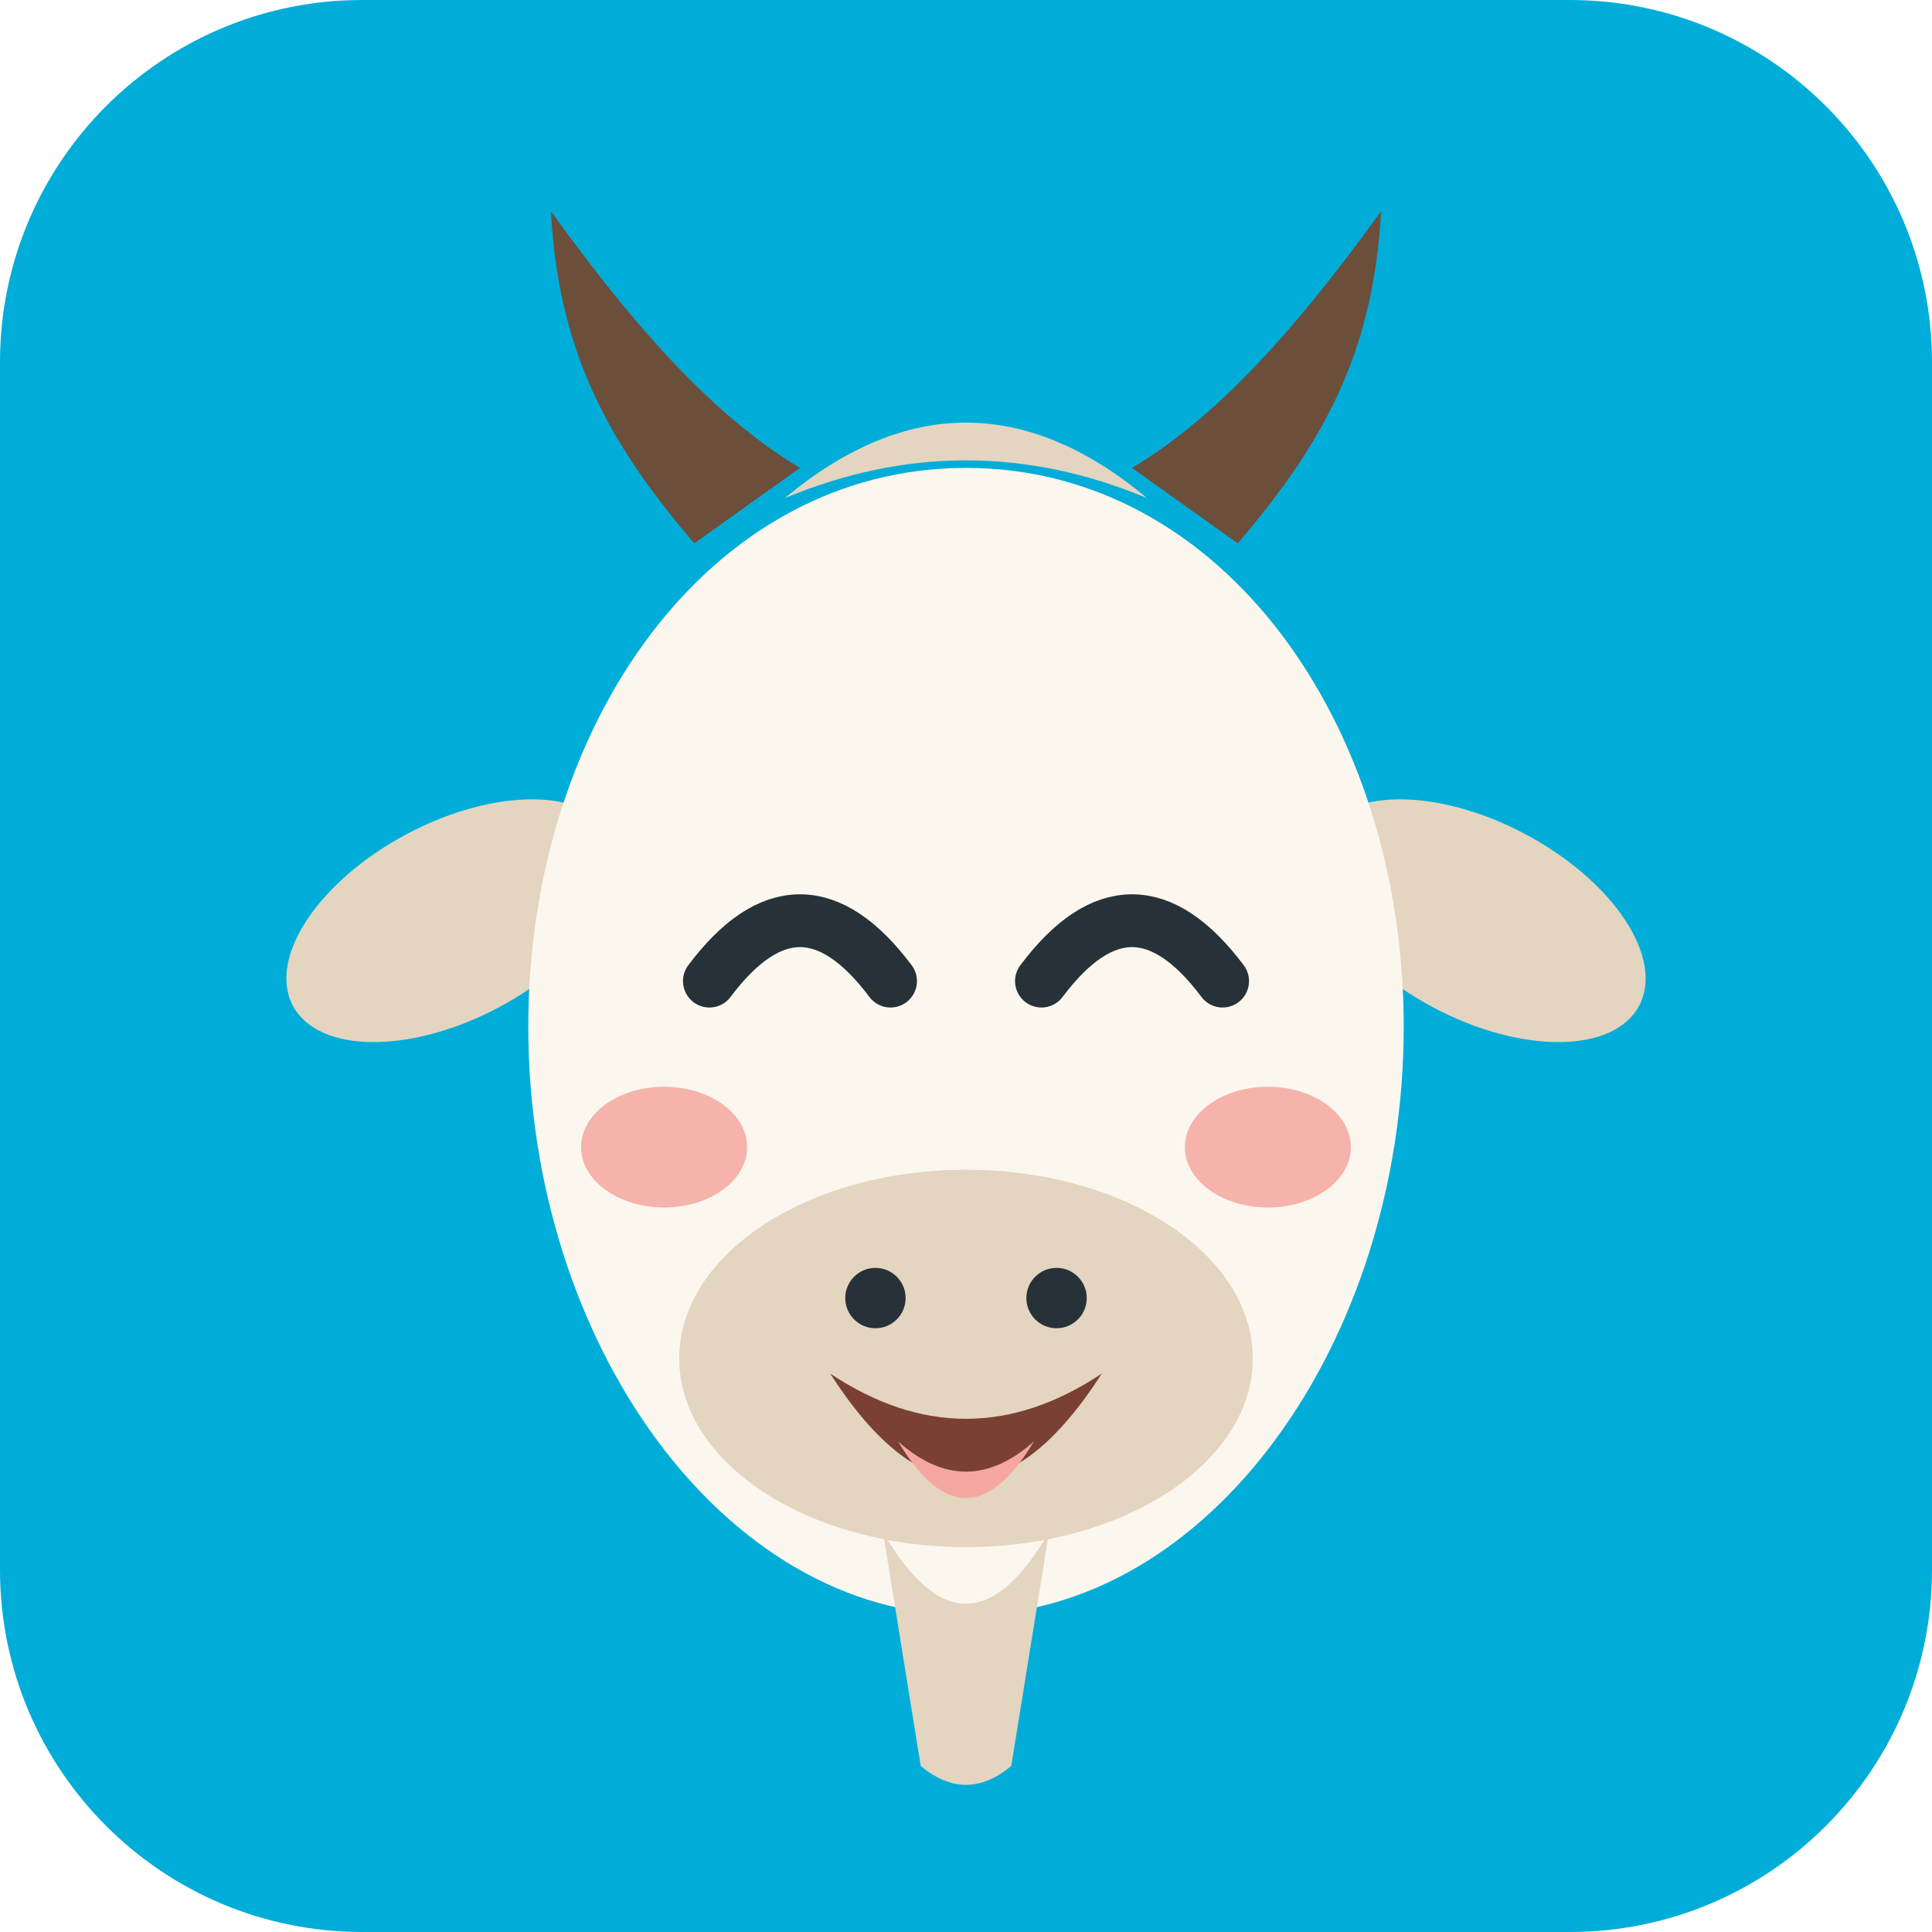
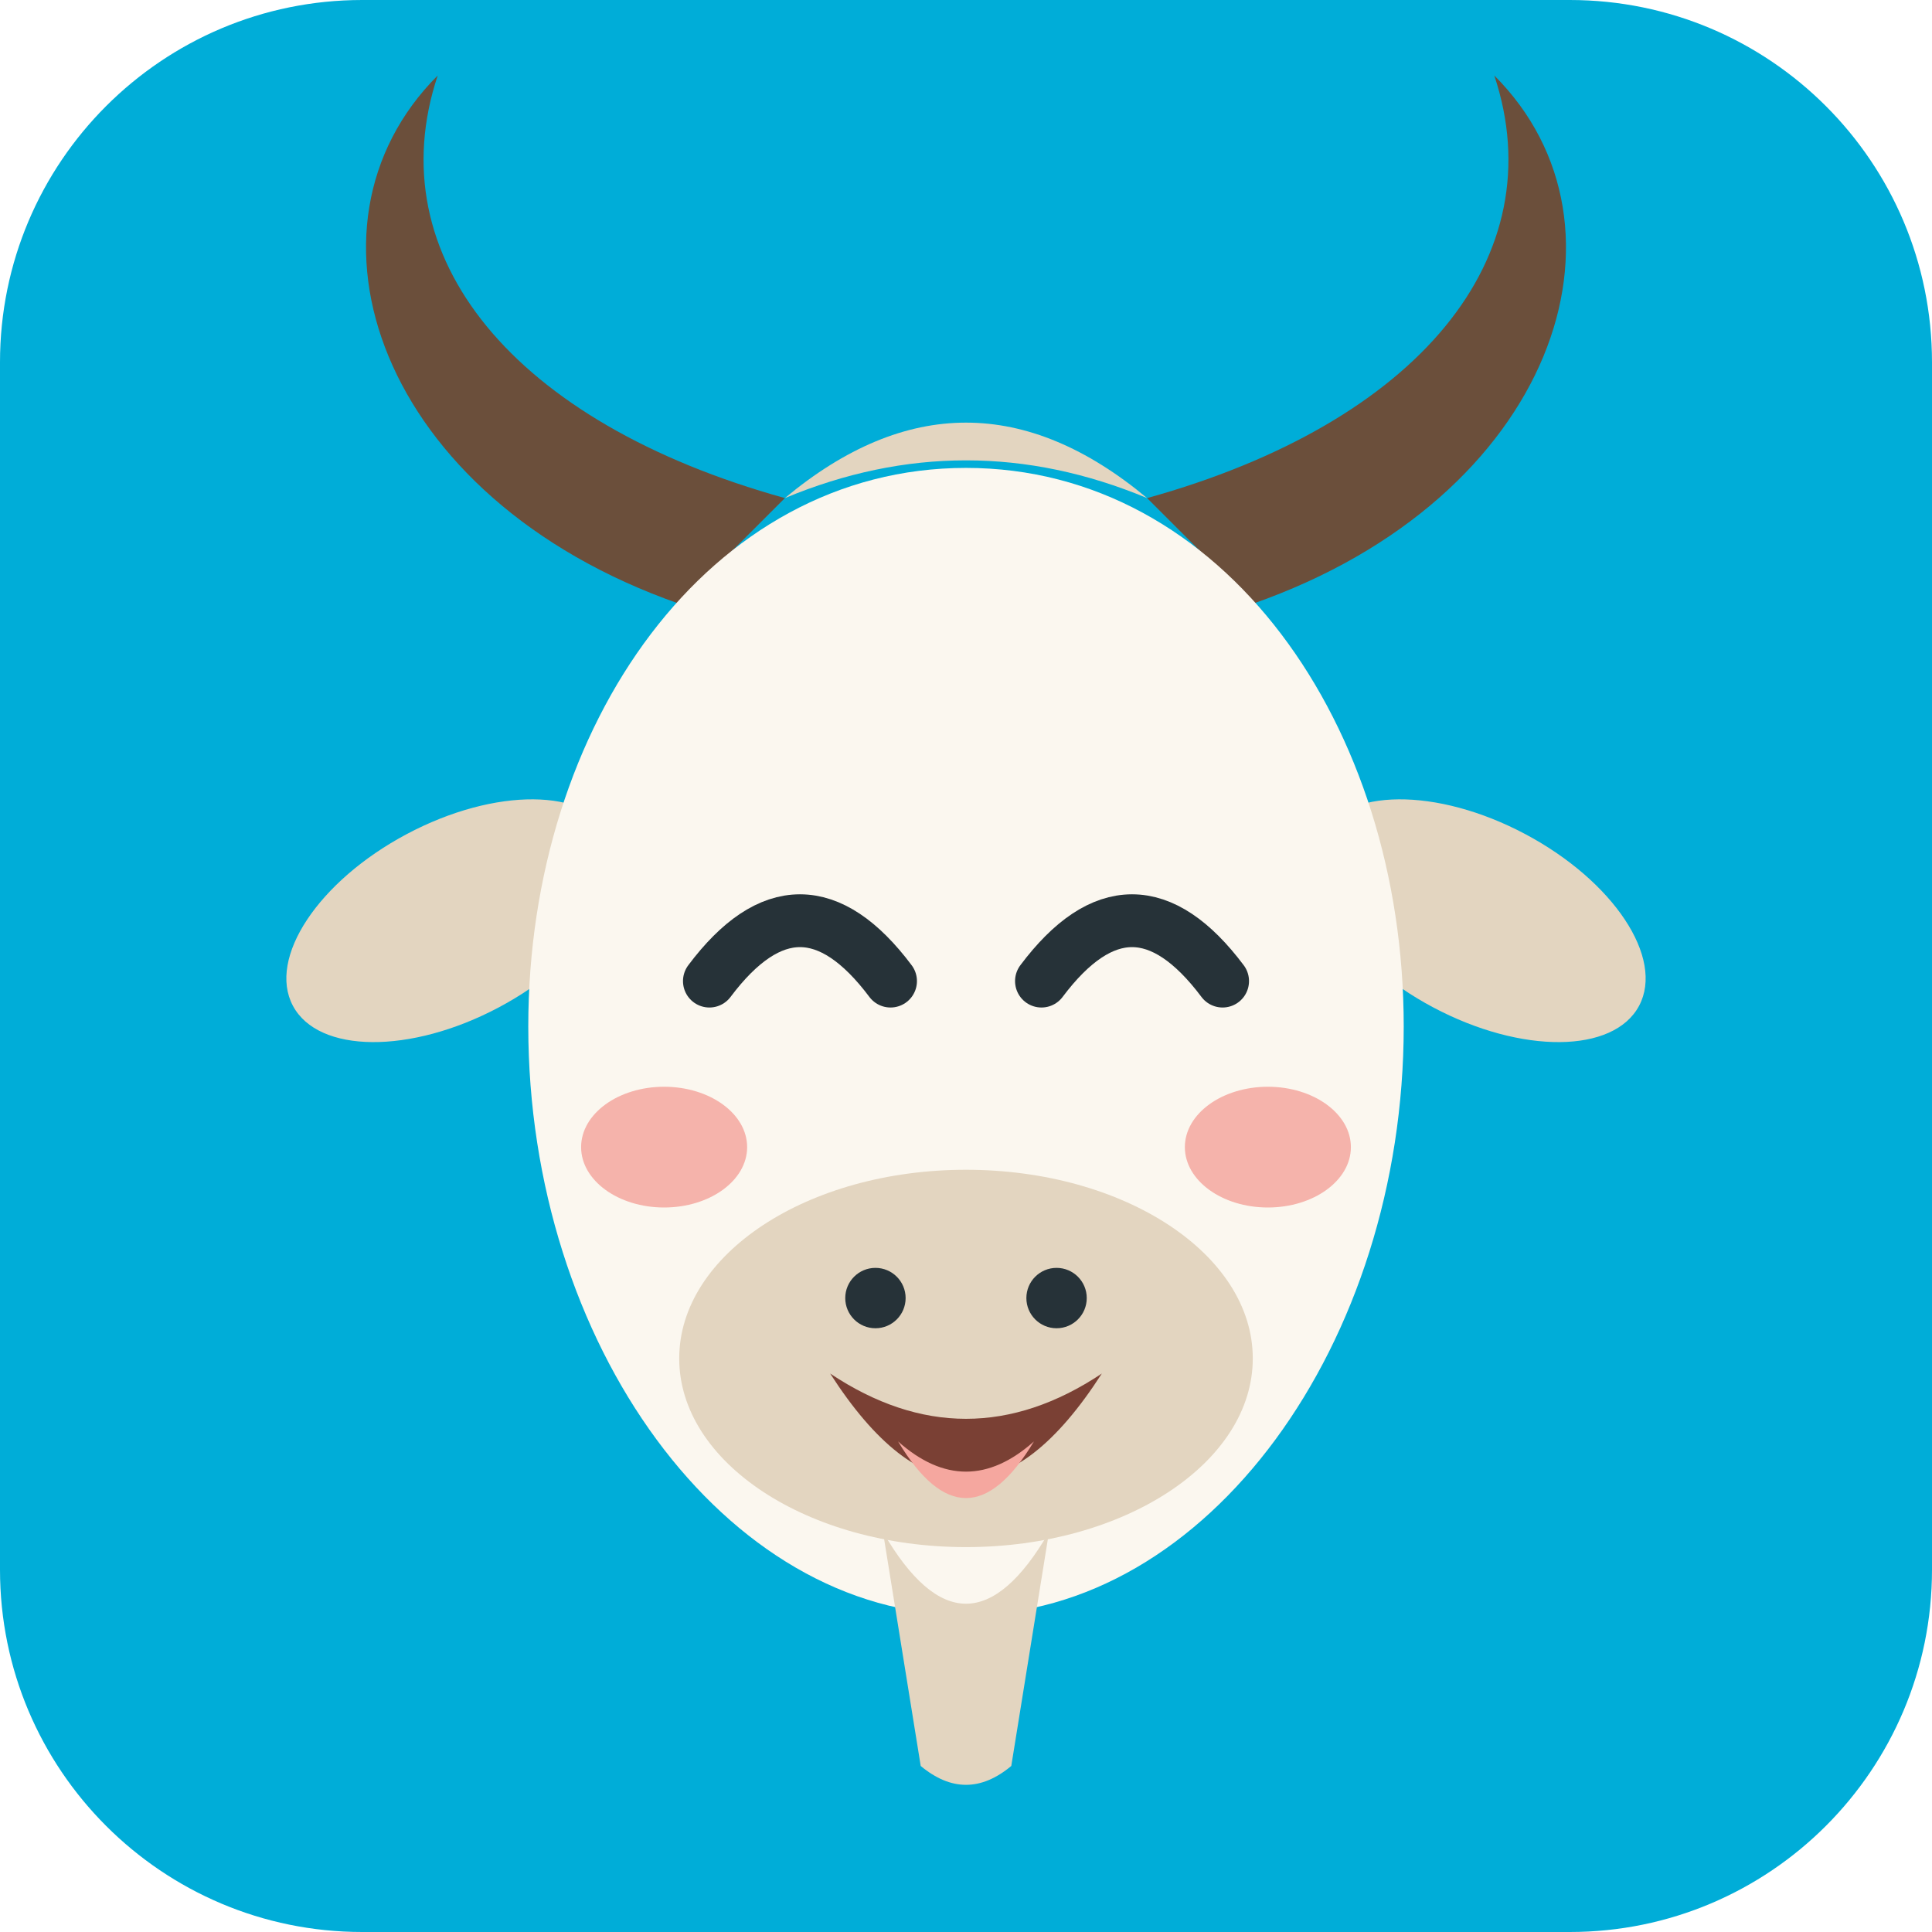
<svg xmlns="http://www.w3.org/2000/svg" viewBox="0 0 256 256">
  <rect width="256" height="256" rx="48" fill="#00ADD8" />
-   <path d="M92 72 C80 58 74 46 73 28 C86 46 96 56 106 62 Z" fill="#6B4F3B" />
-   <path d="M164 72 C176 58 182 46 183 28 C170 46 160 56 150 62 Z" fill="#6B4F3B" />
+   <path d="M104 66 C68 56 50 34 58 10 C38 30 50 66 90 80 Z" fill="#6B4F3B" />
+   <path d="M152 66 C188 56 206 34 198 10 C218 30 206 66 166 80 Z" fill="#6B4F3B" />
  <ellipse cx="60" cy="122" rx="24" ry="13" transform="rotate(-28 60 122)" fill="#E3D5C0" />
  <ellipse cx="196" cy="122" rx="24" ry="13" transform="rotate(28 196 122)" fill="#E3D5C0" />
  <path d="M128 62 C162 62 186 96 186 136 C186 178 160 214 128 214 C96 214 70 178 70 136 C70 96 94 62 128 62 Z" fill="#FBF7EF" />
  <path d="M104 66 Q128 46 152 66 Q128 56 104 66 Z" fill="#E3D5C0" />
  <path d="M94 130 Q106 114 118 130" stroke="#263238" stroke-width="7" fill="none" stroke-linecap="round" />
  <path d="M138 130 Q150 114 162 130" stroke="#263238" stroke-width="7" fill="none" stroke-linecap="round" />
  <ellipse cx="88" cy="152" rx="11" ry="8" fill="#F5A79F" opacity="0.85" />
  <ellipse cx="168" cy="152" rx="11" ry="8" fill="#F5A79F" opacity="0.85" />
  <ellipse cx="128" cy="180" rx="38" ry="25" fill="#E3D5C0" />
  <circle cx="116" cy="172" r="4" fill="#263238" />
  <circle cx="140" cy="172" r="4" fill="#263238" />
  <path d="M110 182 Q128 210 146 182 Q128 194 110 182 Z" fill="#7A4034" />
  <path d="M119 191 Q128 199 137 191 Q128 206 119 191 Z" fill="#F5A79F" />
  <path d="M117 203 Q128 222 139 203 L134 234 Q128 239 122 234 Z" fill="#E3D5C0" />
</svg>
